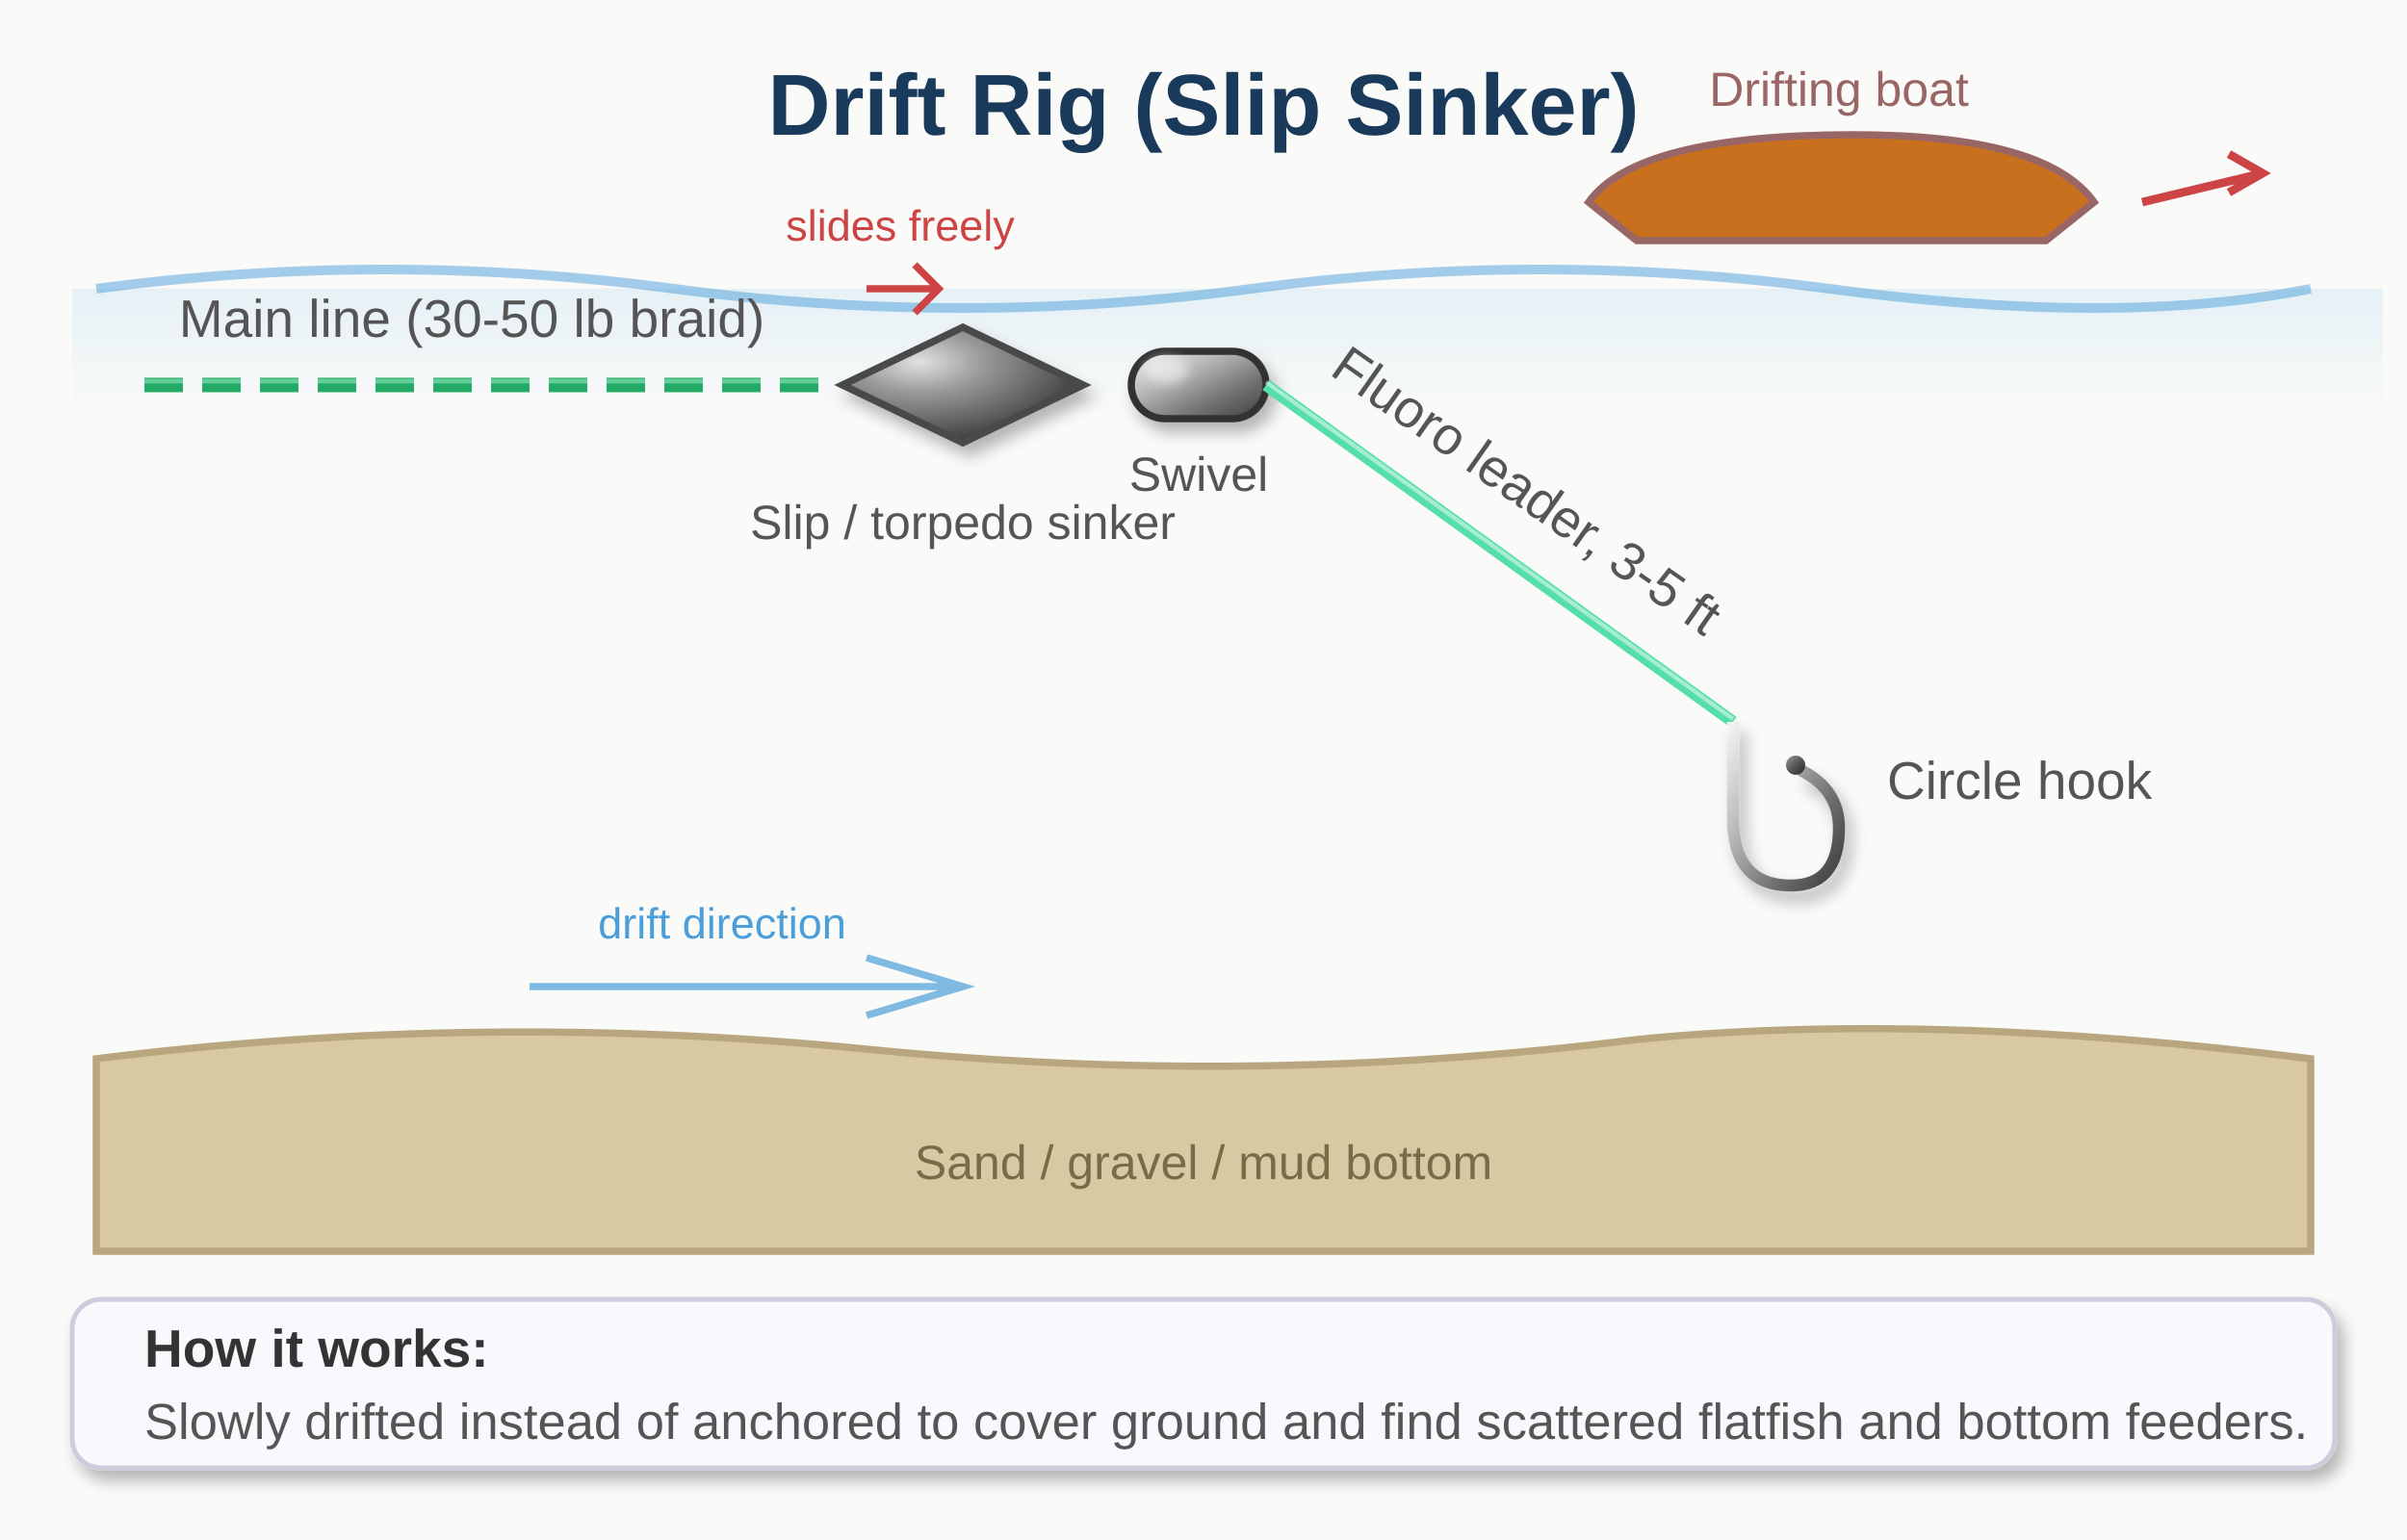
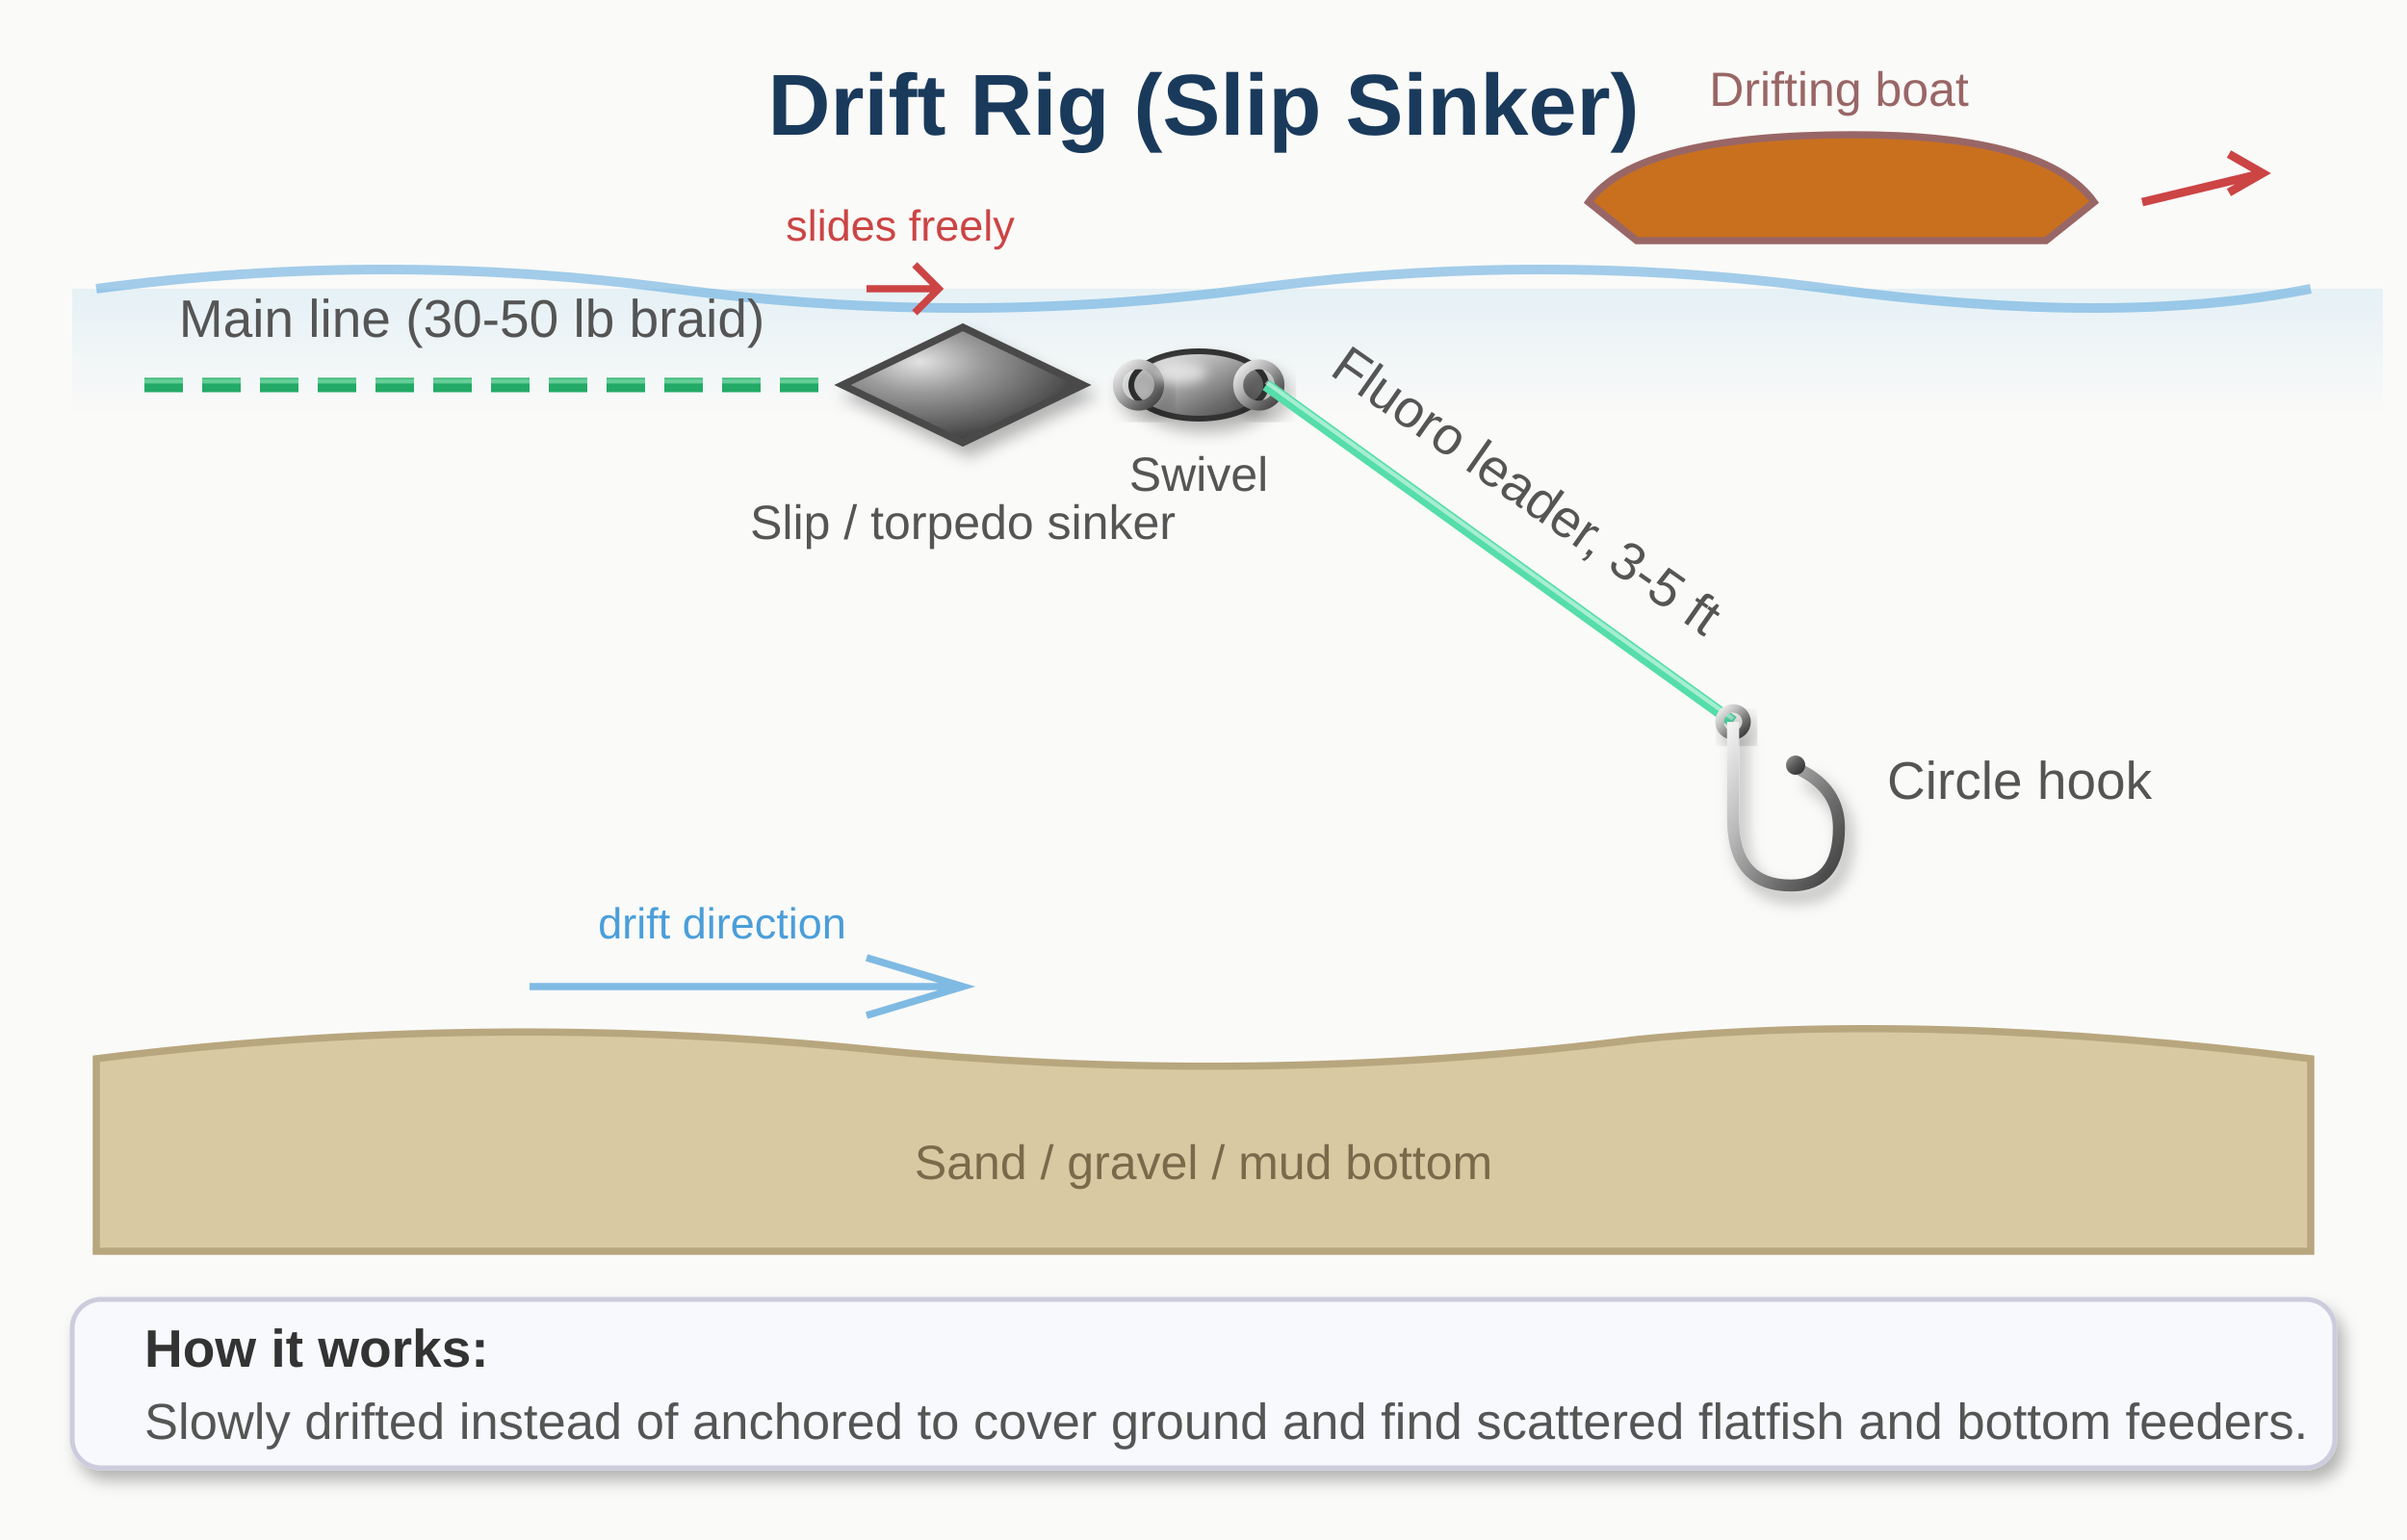
<svg xmlns="http://www.w3.org/2000/svg" viewBox="0 0 500 320" font-family="Arial, sans-serif">
  <rect x="0" y="0" width="500" height="320" fill="#FAFAF8" />
  <defs>
    <linearGradient id="waterTint" x1="0" y1="0" x2="0" y2="1">
      <stop offset="0%" stop-color="#bfe0f2" stop-opacity="0.35" />
      <stop offset="100%" stop-color="#bfe0f2" stop-opacity="0" />
    </linearGradient>
  </defs>
  <defs>
    <radialGradient id="baitGrad" cx="35%" cy="30%" r="75%">
      <stop offset="0%" stop-color="#ffe4c4" />
      <stop offset="45%" stop-color="#e8b48a" />
      <stop offset="100%" stop-color="#b5794a" />
    </radialGradient>
    <filter id="glossBlur" x="-60%" y="-60%" width="220%" height="220%">
      <feGaussianBlur stdDeviation="1.1" />
    </filter>
  </defs>
  <defs>
    <linearGradient id="steelGrad" x1="0%" y1="0%" x2="100%" y2="100%">
      <stop offset="0%" stop-color="#f2f2f2" />
      <stop offset="35%" stop-color="#b8b8b8" />
      <stop offset="70%" stop-color="#6e6e6e" />
      <stop offset="100%" stop-color="#3d3d3d" />
    </linearGradient>
    <linearGradient id="steelGradDark" x1="0%" y1="0%" x2="100%" y2="100%">
      <stop offset="0%" stop-color="#9a9a9a" />
      <stop offset="45%" stop-color="#5c5c5c" />
      <stop offset="100%" stop-color="#242424" />
    </linearGradient>
    <radialGradient id="leadGrad" cx="32%" cy="30%" r="75%">
      <stop offset="0%" stop-color="#e2e2e2" />
      <stop offset="35%" stop-color="#9a9a9a" />
      <stop offset="75%" stop-color="#5c5c5c" />
      <stop offset="100%" stop-color="#333333" />
    </radialGradient>
    <filter id="softShadow" x="-40%" y="-40%" width="180%" height="180%">
      <feDropShadow dx="1.4" dy="2.2" stdDeviation="1.6" flood-color="#000000" flood-opacity="0.28" />
    </filter>
  </defs>
  <text x="250" y="28" text-anchor="middle" font-size="18" font-weight="bold" fill="#1a3a5c">Drift Rig (Slip Sinker)</text>
  <rect x="15" y="60" width="480" height="26" fill="url(#waterTint)" />
  <path d="M20 60 Q80 52 140 60 Q200 68 260 60 Q320 52 380 60 Q440 68 480 60" fill="none" stroke="#4a9eda" stroke-width="2" opacity="0.5" />
  <g transform="translate(330, 30)">
    <path d="M0 12 Q10 -2 55 -2 Q95 -2 105 12 L95 20 L10 20 Z" fill="#c9701f" stroke="#966" stroke-width="1.5" />
    <path d="M115 12 L140 6 M133 2 L140 6 L133 10" fill="none" stroke="#c44" stroke-width="1.75" />
    <text x="52" y="-8" text-anchor="middle" font-size="10" fill="#966">Drifting boat</text>
  </g>
  <line x1="30" y1="80" x2="170" y2="80" stroke="#2a6" stroke-width="3" stroke-dasharray="8,4" />
  <line x1="30" y1="79.2" x2="170" y2="79.2" stroke="#8fe6b8" stroke-width="0.96" stroke-dasharray="8,4" opacity="0.6" />
  <text x="98" y="70" text-anchor="middle" font-size="11" fill="#555">Main line (30-50 lb braid)</text>
  <path d="M175 80 L200 68 L225 80 L200 92 Z" fill="url(#leadGrad)" stroke="#4a4a4a" stroke-width="1.5" filter="url(#softShadow)" />
  <text x="200" y="112" text-anchor="middle" font-size="10" fill="#555">Slip / torpedo sinker</text>
  <path d="M180 60 L195 60 M190 55 L195 60 L190 65" fill="none" stroke="#c44" stroke-width="1.5" />
  <text x="187" y="50" text-anchor="middle" font-size="9" fill="#c44">slides freely</text>
-   <rect x="235" y="73" width="28" height="14" rx="7" fill="url(#steelGrad)" stroke="#333333" stroke-width="1.5" filter="url(#softShadow)" />
-   <ellipse cx="242.3" cy="76.9" rx="4.5" ry="2.8" fill="#ffffff" opacity="0.5" filter="url(#glossBlur)" />
+   <ellipse cx="249.0" cy="80.0" rx="14.0" ry="7.0" fill="url(#steelGrad)" stroke="#333333" stroke-width="1.2" filter="url(#softShadow)" />
+   <circle cx="236.5" cy="80.0" r="4.3" fill="none" stroke="url(#steelGrad)" stroke-width="2.06" filter="url(#softShadow)" />
+   <circle cx="261.5" cy="80.0" r="4.3" fill="none" stroke="url(#steelGrad)" stroke-width="2.06" filter="url(#softShadow)" />
+   <ellipse cx="245.1" cy="77.5" rx="5.6" ry="2.2" fill="#ffffff" opacity="0.55" filter="url(#glossBlur)" />
  <text x="249" y="102" text-anchor="middle" font-size="10" fill="#555">Swivel</text>
  <line x1="263" y1="80" x2="360" y2="150" stroke="#5da" stroke-width="2.5" />
  <line x1="263" y1="79.4" x2="360" y2="149.4" stroke="#e8fbf3" stroke-width="0.85" opacity="0.55" />
  <text x="315" y="105" text-anchor="middle" font-size="11" fill="#555" transform="rotate(35, 315, 105)">Fluoro leader, 3-5 ft</text>
  <g transform="translate(352, 150)">
+     <circle cx="8" cy="0" r="2.8" fill="none" stroke="url(#steelGrad)" stroke-width="1.8" filter="url(#softShadow)" />
    <path d="M8 0 L8 20 Q8 34 20 34 Q30 34 30 22 Q30 14 22 10" fill="none" stroke="url(#steelGrad)" stroke-width="2.5" filter="url(#softShadow)" />
    <circle cx="21" cy="9" r="2" fill="url(#steelGradDark)" />
    <text x="40" y="16" font-size="11" fill="#555">Circle hook</text>
  </g>
  <path d="M20 220 Q100 210 180 218 Q260 226 340 216 Q400 210 480 220 L480 260 L20 260 Z" fill="#d9c9a3" stroke="#b8a67e" stroke-width="1.5" />
  <text x="250" y="245" text-anchor="middle" font-size="10" fill="#7a6a4a">Sand / gravel / mud bottom</text>
  <path d="M110 205 L200 205 M180 199 L200 205 L180 211" fill="none" stroke="#4a9eda" stroke-width="1.5" opacity="0.7" />
  <text x="150" y="195" text-anchor="middle" font-size="9" fill="#4a9eda">drift direction</text>
  <rect x="15" y="270" width="470" height="35" rx="6" fill="#f7f9fc" stroke="#ccd" stroke-width="1" filter="url(#softShadow)" />
  <text x="30" y="284" font-size="11" fill="#333" font-weight="bold">How it works:</text>
  <text x="30" y="299" font-size="10.5" fill="#555">Slowly drifted instead of anchored to cover ground and find scattered flatfish and bottom feeders.</text>
</svg>
